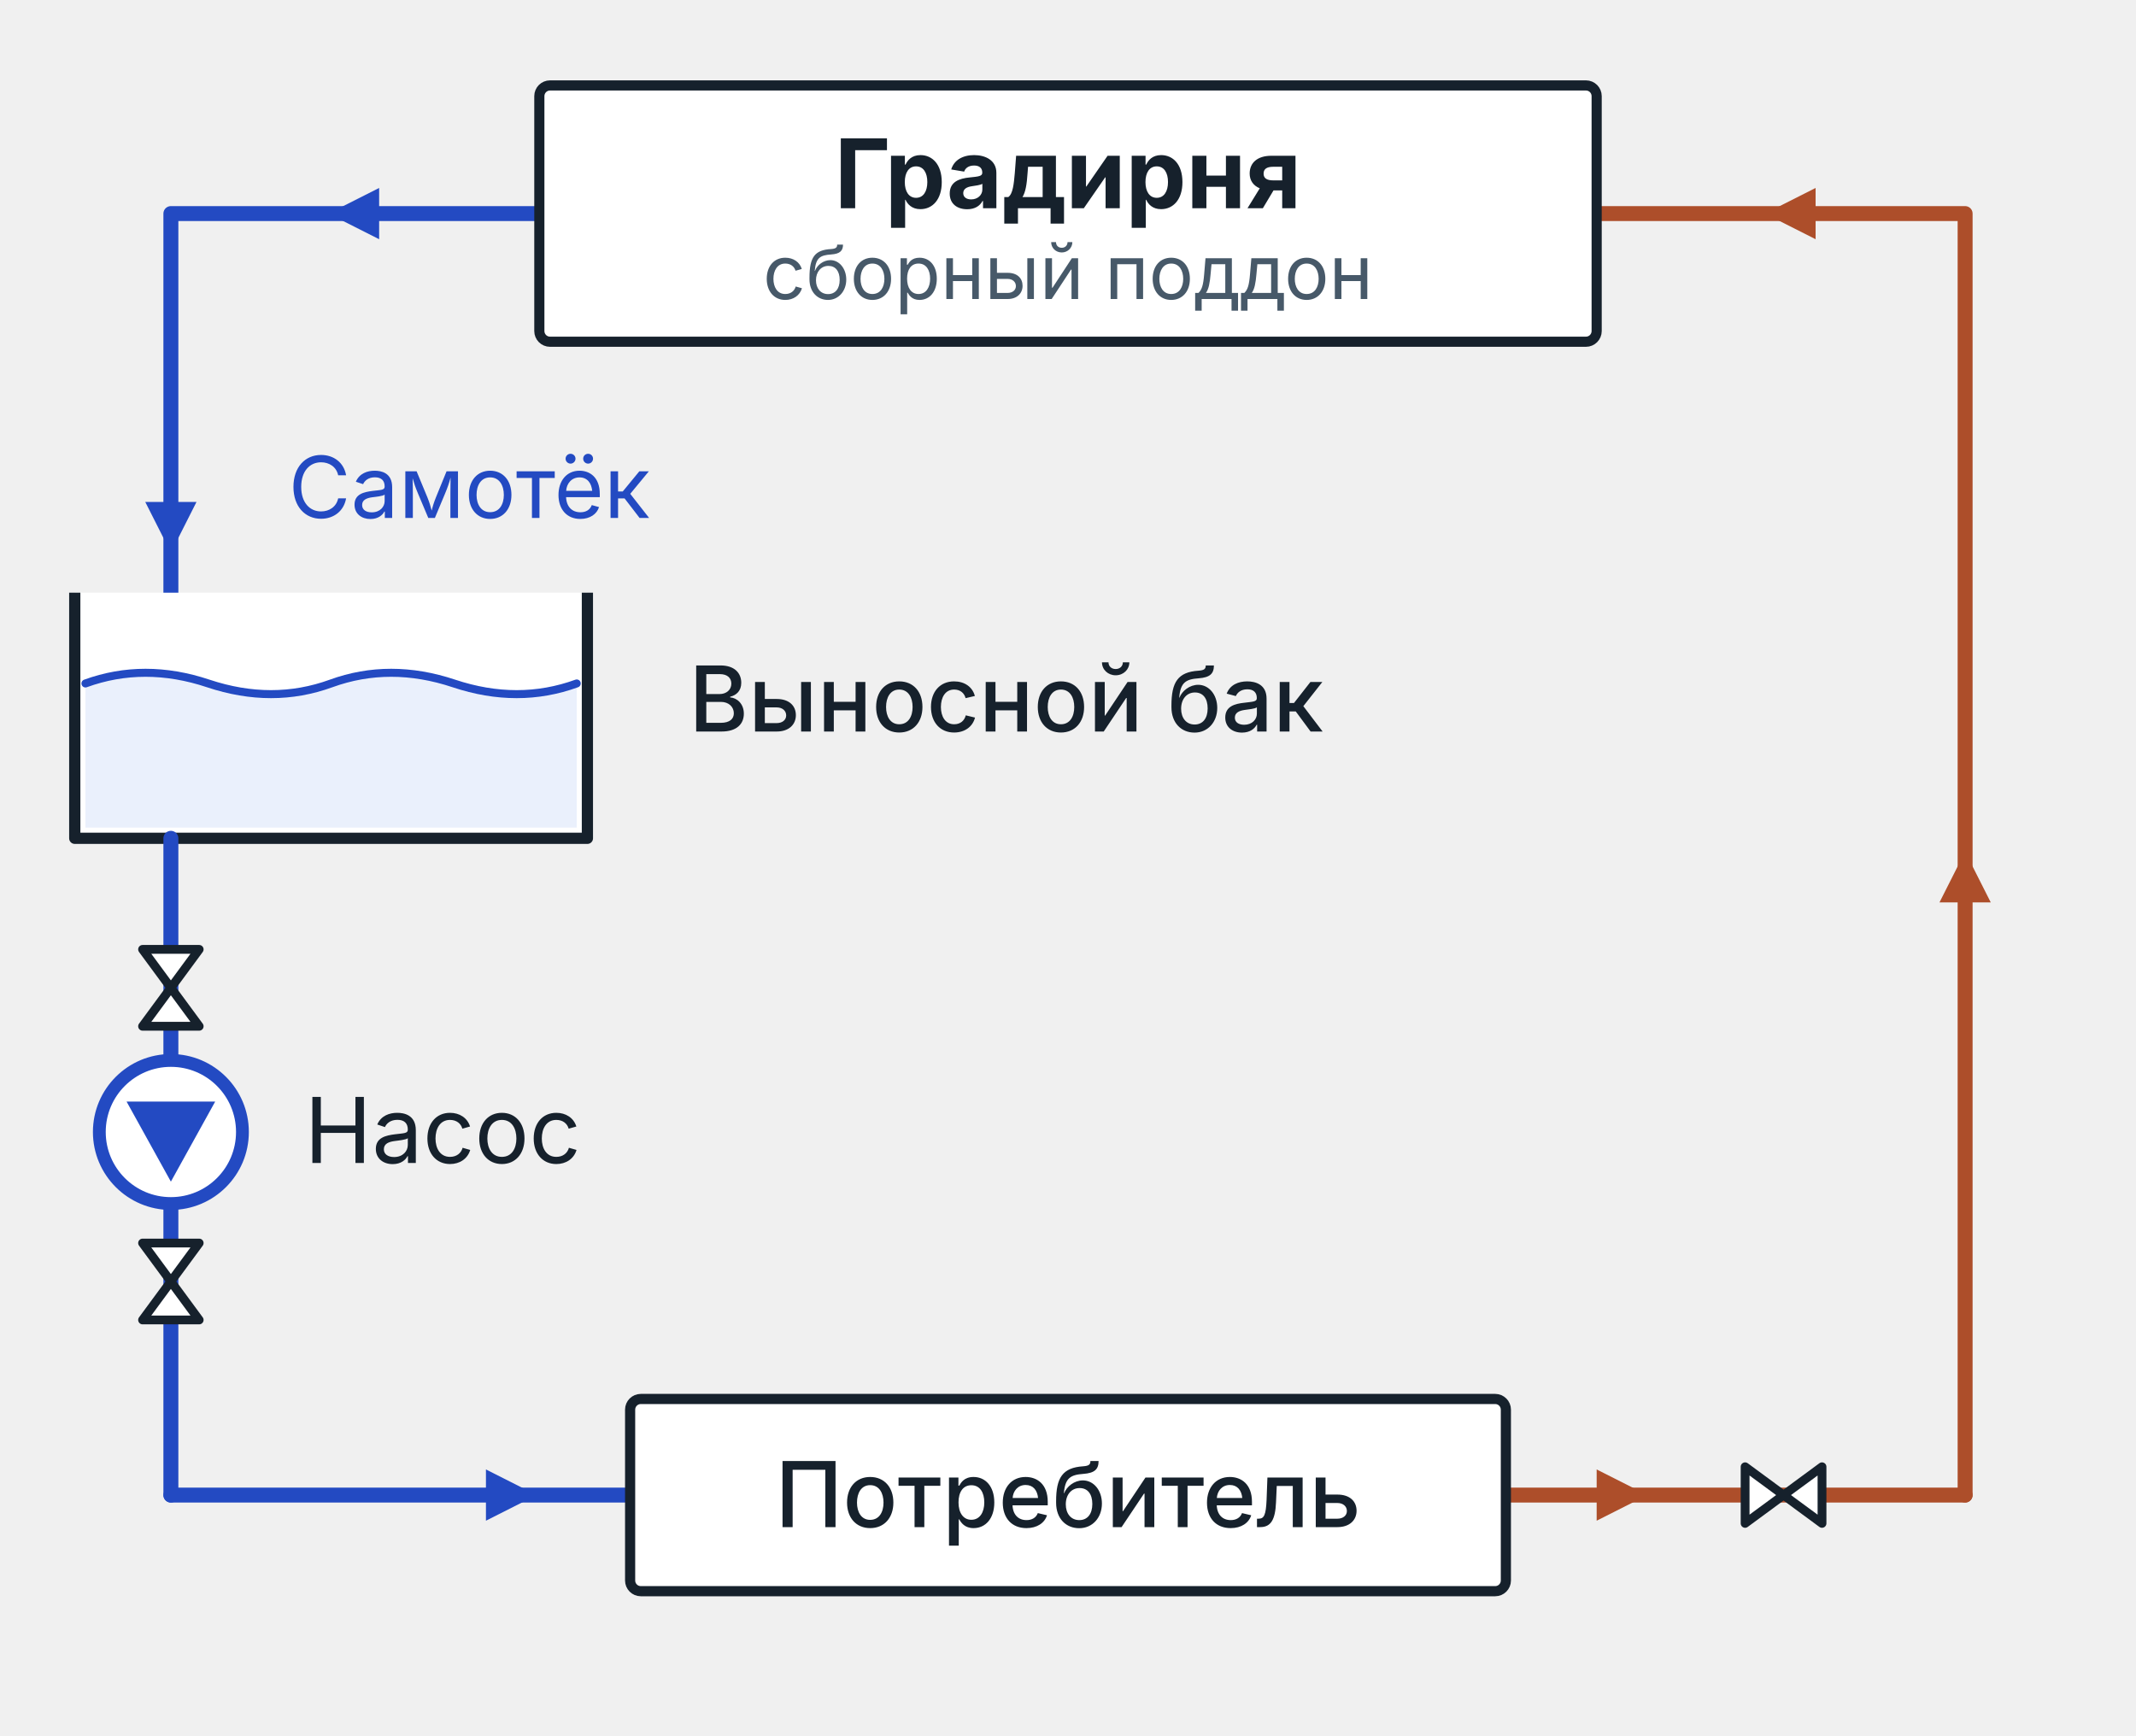
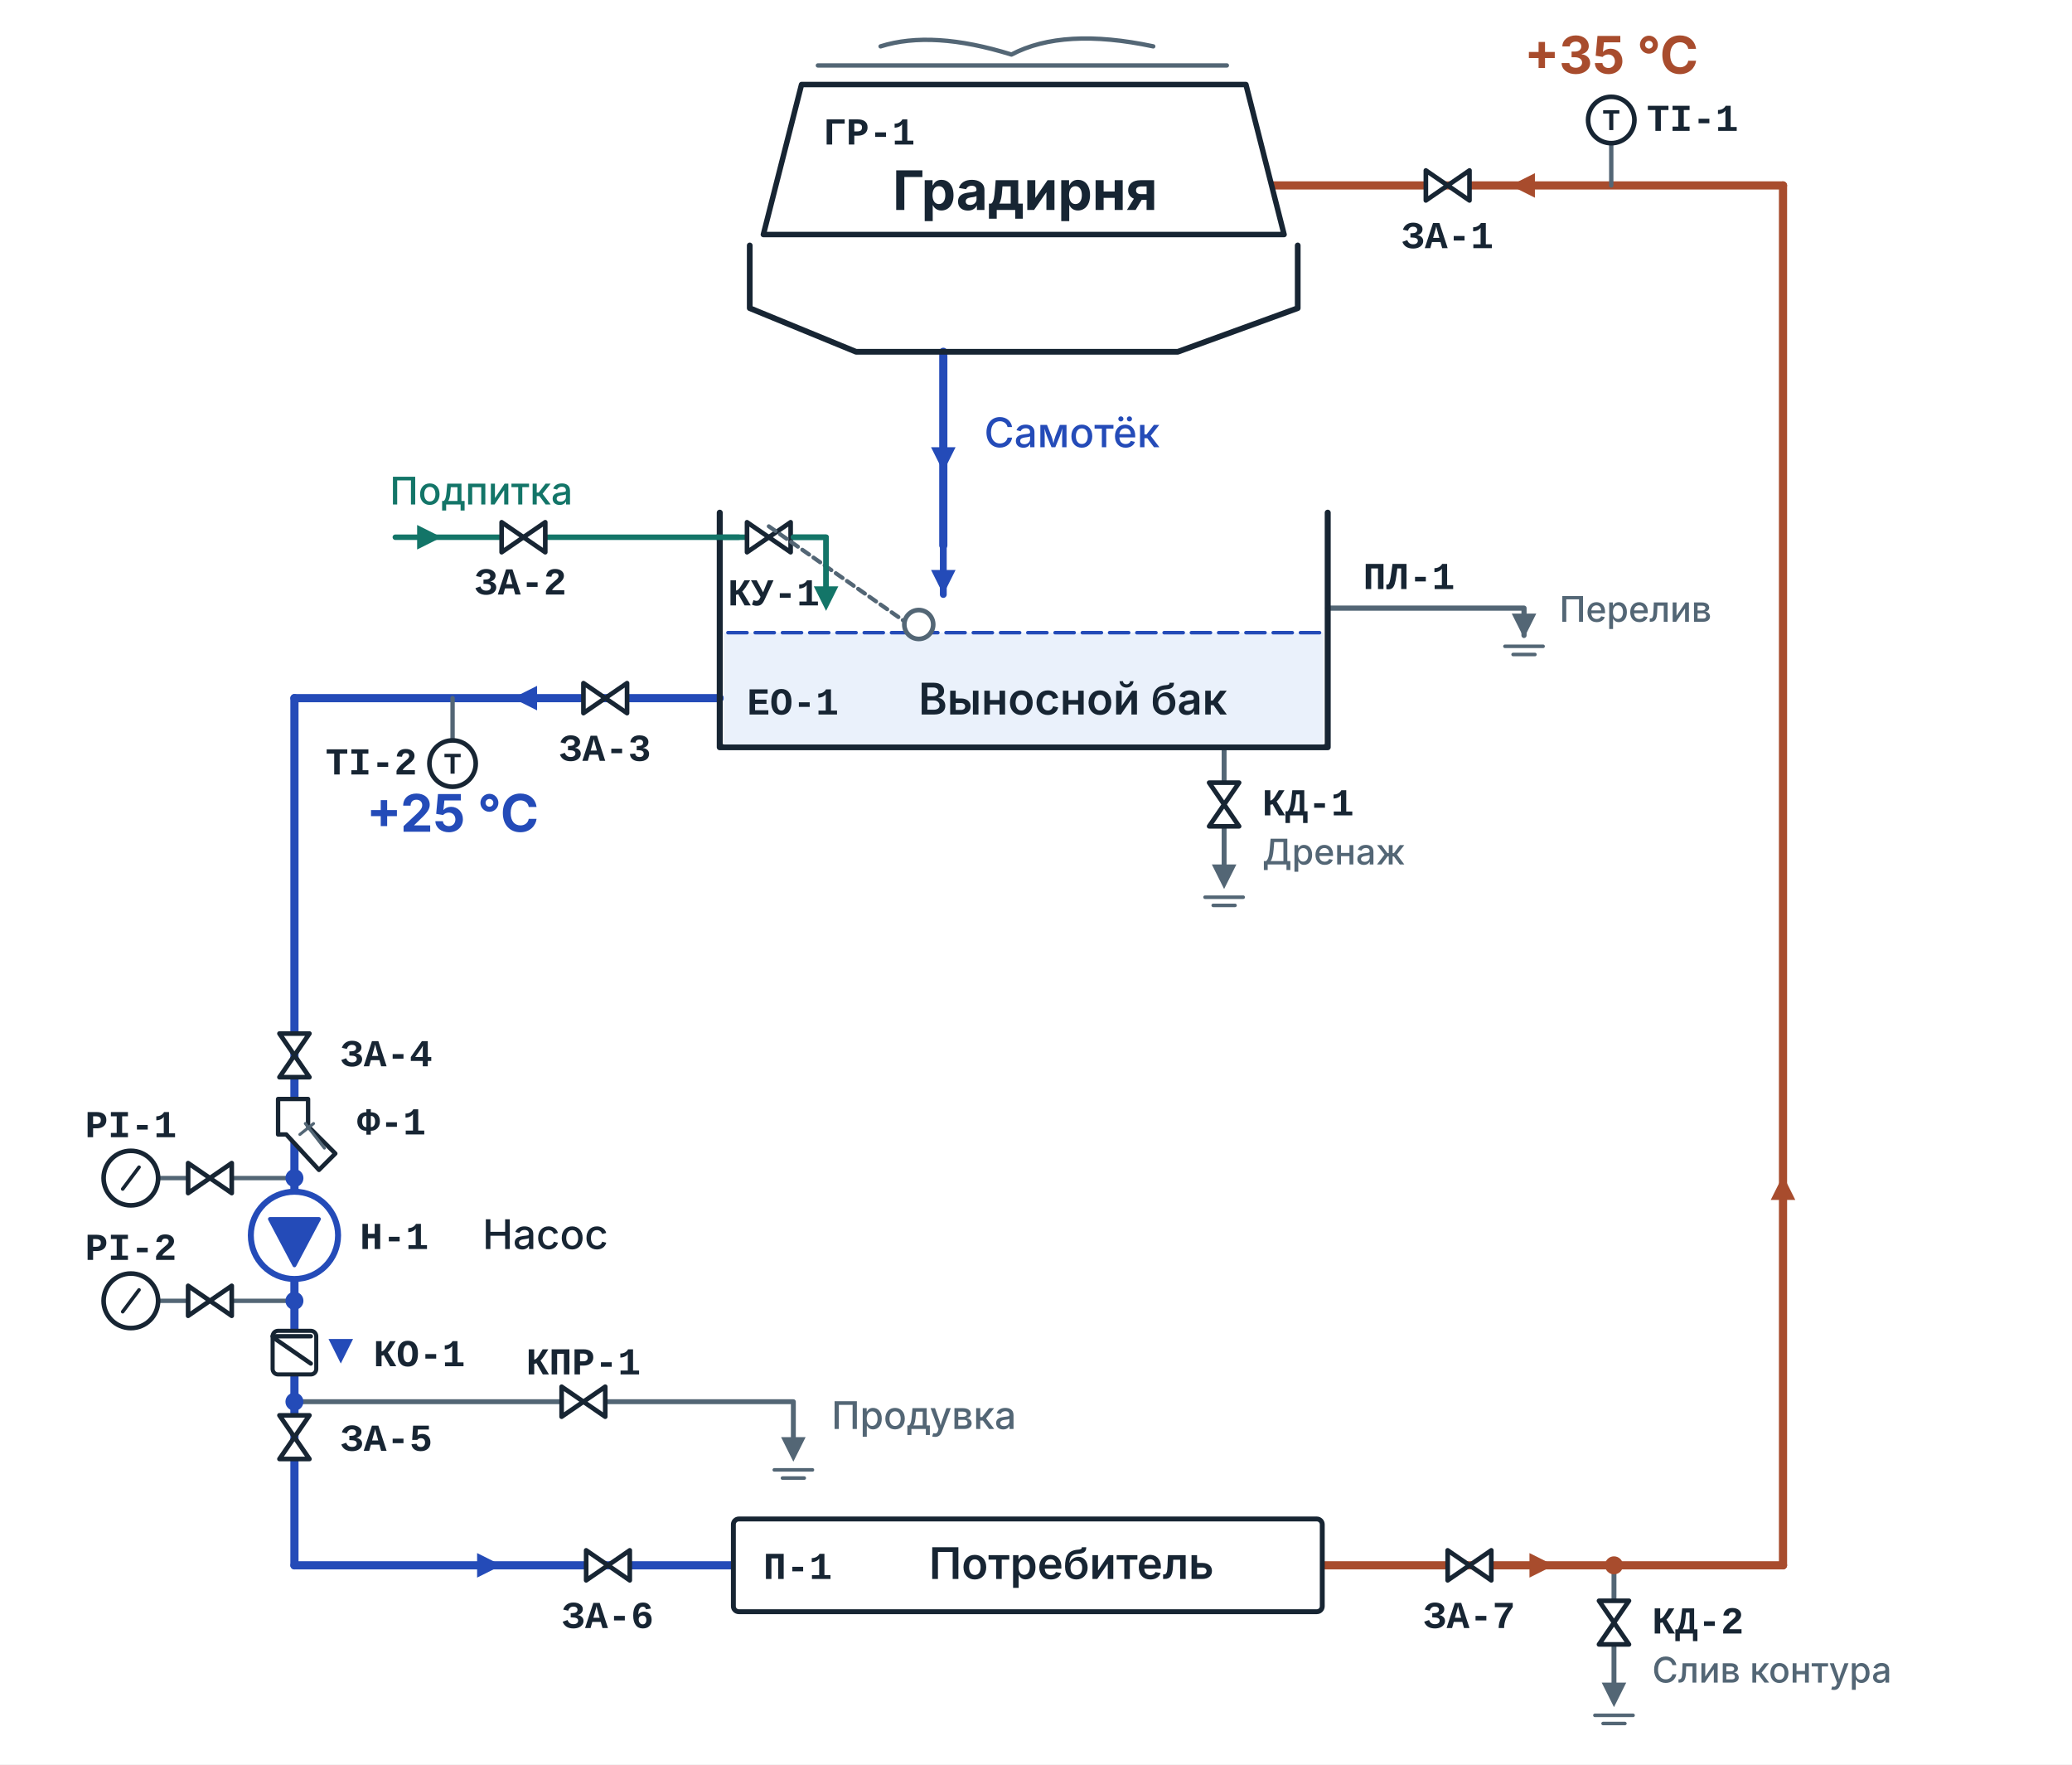
- <svg xmlns="http://www.w3.org/2000/svg" viewBox="0 0 400 325" role="img" aria-labelledby="title desc">
-   <g font-family="Inter, Arial, sans-serif" fill="#16212c">
-     <path d="M101 40 H32 V111" fill="none" stroke="#234ac2" stroke-width="2.8" stroke-linejoin="round" stroke-linecap="round" />
-     <path d="M299 40 H368 V280" fill="none" stroke="#ad4e2a" stroke-width="2.8" stroke-linejoin="round" stroke-linecap="round" />
-     <g class="source">
-       <rect x="101" y="16" width="198" height="48" rx="2" fill="#fff" stroke="#16212c" stroke-width="1.9" />
-       <text x="200" y="39" text-anchor="middle" font-size="18" font-weight="650" fill="#16212c">Градирня</text>
-       <text x="200" y="56" text-anchor="middle" font-size="14" font-weight="400" fill="#475969">сборный поддон</text>
+ <svg xmlns="http://www.w3.org/2000/svg" viewBox="0 0 760 647" role="img" aria-labelledby="t d">
+   <rect x="0" y="0" width="760" height="647" rx="0" fill="#fff" stroke="none" stroke-width="0" />
+   <g font-family="Inter, Arial, sans-serif" fill="#172533">
+     <path d="M467 68 H654" stroke="#a84c2d" stroke-width="3" fill="none" stroke-linejoin="round" stroke-linecap="round" />
+     <path d="M591 68 V44" stroke="#536675" stroke-width="1.6" fill="none" stroke-linejoin="round" stroke-linecap="round" />
+     <path d="M346 129 V200" stroke="#244bb8" stroke-width="3" fill="none" stroke-linejoin="round" stroke-linecap="round" />
+     <path d="M145 197 H303 V220" stroke="#137568" stroke-width="2" fill="none" stroke-linejoin="round" stroke-linecap="round" />
+     <path d="M487 223 H559 v10" stroke="#536675" stroke-width="1.9" fill="none" stroke-linejoin="round" stroke-linecap="round" />
+     <path d="M449 274 v48" stroke="#536675" stroke-width="1.8" fill="none" stroke-linejoin="round" stroke-linecap="round" />
+     <path d="M264 256 H108" stroke="#244bb8" stroke-width="3" fill="none" stroke-linejoin="round" stroke-linecap="round" />
+     <path d="M166 256 V280" stroke="#536675" stroke-width="1.6" fill="none" stroke-linejoin="round" stroke-linecap="round" />
+     <path d="M108 432 H57" stroke="#536675" stroke-width="1.6" fill="none" stroke-linejoin="round" stroke-linecap="round" />
+     <path d="M108 477 H57" stroke="#536675" stroke-width="1.6" fill="none" stroke-linejoin="round" stroke-linecap="round" />
+     <path d="M108 514 H291 v19" stroke="#536675" stroke-width="1.8" fill="none" stroke-linejoin="round" stroke-linecap="round" />
+     <path d="M108 256 V574" stroke="#244bb8" stroke-width="3" fill="none" stroke-linejoin="round" stroke-linecap="round" />
+     <path d="M654 68 V574" stroke="#a84c2d" stroke-width="3" fill="none" stroke-linejoin="round" stroke-linecap="round" />
+     <path d="M108 574 H269" stroke="#244bb8" stroke-width="3" fill="none" stroke-linejoin="round" stroke-linecap="round" />
+     <path d="M485 574 H654" stroke="#a84c2d" stroke-width="3" fill="none" stroke-linejoin="round" stroke-linecap="round" />
+     <path d="M592 574 v48" stroke="#536675" stroke-width="1.8" fill="none" stroke-linejoin="round" stroke-linecap="round" />
+     <g data-pos="ГР-1" data-type="ГР">
+       <path d="M280 86 L294 31 H457 L471 86 Z" stroke="#172533" stroke-width="2" fill="#fff" stroke-linejoin="round" stroke-linecap="round" />
+       <path d="M300 24 H450 M323 17 Q342 11 371 20 Q390 10 423 17" stroke="#536675" stroke-width="1.6" fill="none" stroke-linejoin="round" stroke-linecap="round" />
+       <text x="302" y="53" text-anchor="start" font-size="14" fill="#172533" font-weight="650" font-family="Consolas, 'Liberation Mono', monospace">ГР-1</text>
+       <text x="376" y="77" text-anchor="middle" font-size="20" fill="#172533" font-weight="650">Градирня</text>
    </g>
-     <path class="flow" transform="translate(66 40) rotate(180)" d="M-5 -4.8 L4.5 0 L-5 4.8 Z" fill="#234ac2" />
-     <path class="flow" transform="translate(335 40) rotate(180)" d="M-5 -4.8 L4.5 0 L-5 4.8 Z" fill="#ad4e2a" />
-     <path class="flow" transform="translate(32 99) rotate(90)" d="M-5 -4.8 L4.5 0 L-5 4.8 Z" fill="#234ac2" />
-     <text x="54" y="97" text-anchor="start" font-size="16" font-weight="400" fill="#234ac2">Самотёк</text>
-     <path class="flow" transform="translate(368 164) rotate(270)" d="M-5 -4.8 L4.5 0 L-5 4.8 Z" fill="#ad4e2a" />
-     <g class="open-tank">
-       <path d="M14 111 V157 H110 V111" fill="#fff" stroke="#16212c" stroke-width="2.1" stroke-linejoin="round" />
-       <path d="M16 128 Q27 124 39 128 T62 128 T85 128 T108 128 V155 H16 Z" fill="#eaf0fc" />
-       <path d="M16 128 Q27 124 39 128 T62 128 T85 128 T108 128" fill="none" stroke="#234ac2" stroke-width="1.5" stroke-linejoin="round" stroke-linecap="round" />
-       <text x="129" y="137" text-anchor="start" font-size="17" font-weight="550" fill="#16212c">Выносной бак</text>
+     <g data-pos="ЗА-1" data-type="ЗА">
+       <g transform="translate(531 68) rotate(0)">
+         <path d="M-8 -5.5 L0 0 L-8 5.5 Z M8 -5.5 L0 0 L8 5.5 Z" stroke="#172533" stroke-width="1.7" fill="#fff" stroke-linejoin="round" stroke-linecap="round" />
+       </g>
+       <text x="531" y="91" text-anchor="middle" font-size="14" fill="#172533" font-weight="650" font-family="Consolas, 'Liberation Mono', monospace">ЗА-1</text>
    </g>
-     <path d="M32 157 V280" fill="none" stroke="#234ac2" stroke-width="2.8" stroke-linejoin="round" stroke-linecap="round" />
-     <g class="valve">
-       <path transform="translate(32 185) rotate(90)" d="M-7.2 -5.3 L0 0 L-7.2 5.3 Z M7.2 -5.3 L0 0 L7.2 5.3 Z" fill="#fff" stroke="#16212c" stroke-width="1.65" stroke-linejoin="round" />
+     <g data-pos="TI-1" data-type="TI">
+       <circle cx="591" cy="44" r="8.5" fill="#fff" stroke="#172533" stroke-width="1.7" />
+       <text x="591" y="47.7" text-anchor="middle" font-size="10" fill="#172533" font-weight="650">T</text>
+       <text x="604" y="48" text-anchor="start" font-size="14" fill="#172533" font-weight="650" font-family="Consolas, 'Liberation Mono', monospace">TI-1</text>
+       <text x="591" y="27" text-anchor="middle" font-size="19" fill="#a84c2d" font-weight="700">+35 °C</text>
    </g>
-     <g class="pump">
-       <circle cx="32" cy="212" r="13.4" fill="#fff" stroke="#234ac2" stroke-width="2.4" />
-       <path d="M23.7 206.3 h16.6 l-8.3 15 Z" fill="#234ac2" />
-       <text x="57" y="217.8" text-anchor="start" font-size="17" font-weight="400" fill="#16212c">Насос</text>
+     <path transform="translate(558 68) rotate(180)" d="M-5 -4.5 L4 0 L-5 4.5 Z" fill="#a84c2d" />
+     <path d="M275 90 V113 L314 129 H432 L476 113 V90" stroke="#172533" stroke-width="2.1" fill="none" stroke-linejoin="round" stroke-linecap="round" />
+     <path transform="translate(346 169) rotate(90)" d="M-5 -4.5 L4 0 L-5 4.5 Z" fill="#244bb8" />
+     <text x="361" y="164" text-anchor="start" font-size="15" fill="#244bb8" font-weight="450">Самотёк</text>
+     <g data-pos="ЕО-1" data-type="ЕО">
+       <path d="M264 188 V274 H487 V188" stroke="#172533" stroke-width="2.2" fill="none" stroke-linejoin="round" stroke-linecap="round" />
+       <rect x="265.5" y="232" width="220" height="41" rx="0" fill="#eaf1fb" stroke="none" stroke-width="0" />
+       <path d="M267 232 H484" stroke="#244bb8" stroke-width="1.3" fill="none" stroke-linejoin="round" stroke-linecap="round" stroke-dasharray="7 3" />
+       <text x="274" y="262" text-anchor="start" font-size="14" fill="#172533" font-weight="650" font-family="Consolas, 'Liberation Mono', monospace">ЕО-1</text>
+       <text x="393.5" y="262" text-anchor="middle" font-size="16" fill="#172533" font-weight="600">Выносной бак</text>
    </g>
-     <g class="valve">
-       <path transform="translate(32 240) rotate(90)" d="M-7.2 -5.3 L0 0 L-7.2 5.3 Z M7.2 -5.3 L0 0 L7.2 5.3 Z" fill="#fff" stroke="#16212c" stroke-width="1.65" stroke-linejoin="round" />
+     <text x="143" y="185" text-anchor="start" font-size="14" fill="#137568" font-weight="450">Подпитка</text>
+     <path transform="translate(158 197) rotate(0)" d="M-5 -4.5 L4 0 L-5 4.5 Z" fill="#137568" />
+     <g data-pos="ЗА-2" data-type="ЗА">
+       <g transform="translate(192 197) rotate(0)">
+         <path d="M-8 -5.5 L0 0 L-8 5.5 Z M8 -5.5 L0 0 L8 5.5 Z" stroke="#172533" stroke-width="1.7" fill="#fff" stroke-linejoin="round" stroke-linecap="round" />
+       </g>
+       <text x="191" y="218" text-anchor="middle" font-size="14" fill="#172533" font-weight="650" font-family="Consolas, 'Liberation Mono', monospace">ЗА-2</text>
    </g>
-     <path d="M32 280 H118" fill="none" stroke="#234ac2" stroke-width="2.8" stroke-linejoin="round" stroke-linecap="round" />
-     <path d="M282 280 H368" fill="none" stroke="#ad4e2a" stroke-width="2.8" stroke-linejoin="round" stroke-linecap="round" />
-     <path class="flow" transform="translate(96 280) rotate(0)" d="M-5 -4.8 L4.5 0 L-5 4.8 Z" fill="#234ac2" />
-     <path class="flow" transform="translate(304 280) rotate(0)" d="M-5 -4.8 L4.5 0 L-5 4.8 Z" fill="#ad4e2a" />
-     <g class="valve">
-       <path transform="translate(334 280) rotate(0)" d="M-7.2 -5.3 L0 0 L-7.2 5.3 Z M7.2 -5.3 L0 0 L7.2 5.3 Z" fill="#fff" stroke="#16212c" stroke-width="1.65" stroke-linejoin="round" />
+     <g data-pos="КУ-1" data-type="КУ">
+       <g transform="translate(282 197) rotate(0)">
+         <path d="M-8 -5.5 L0 0 L-8 5.5 Z M8 -5.5 L0 0 L8 5.5 Z" stroke="#172533" stroke-width="1.7" fill="#fff" stroke-linejoin="round" stroke-linecap="round" />
+       </g>
+       <path d="M282 193 L332 228" stroke="#536675" stroke-width="1.5" fill="none" stroke-linejoin="round" stroke-linecap="round" stroke-dasharray="3 2" />
+       <circle cx="337" cy="229" r="5.3" fill="#fff" stroke="#536675" stroke-width="1.7" />
+       <path transform="translate(303 220) rotate(90)" d="M-5 -4.5 L4 0 L-5 4.5 Z" fill="#137568" />
+       <text x="267" y="222" text-anchor="start" font-size="14" fill="#172533" font-weight="650" font-family="Consolas, 'Liberation Mono', monospace">КУ-1</text>
    </g>
-     <g class="consumer">
-       <rect x="118" y="262" width="164" height="36" rx="2" fill="#fff" stroke="#16212c" stroke-width="1.9" />
-       <text x="200" y="286" text-anchor="middle" font-size="17" font-weight="550" fill="#16212c">Потребитель</text>
+     <g data-pos="ПЛ-1" data-type="ПЛ">
+       <path transform="translate(559 230) rotate(90)" d="M-5 -4.5 L4 0 L-5 4.5 Z" fill="#536675" />
+       <path d="M552 237 h14 m-11 3 h8" stroke="#536675" stroke-width="1.3" fill="none" stroke-linejoin="round" stroke-linecap="round" />
+       <text x="500" y="216" text-anchor="start" font-size="14" fill="#172533" font-weight="650" font-family="Consolas, 'Liberation Mono', monospace">ПЛ-1</text>
+       <text x="572" y="228" text-anchor="start" font-size="13" fill="#536675" font-weight="450">Перелив</text>
+     </g>
+     <g data-pos="КД-1" data-type="КД">
+       <g transform="translate(449 295) rotate(90)">
+         <path d="M-8 -5.5 L0 0 L-8 5.5 Z M8 -5.5 L0 0 L8 5.5 Z" stroke="#172533" stroke-width="1.7" fill="#fff" stroke-linejoin="round" stroke-linecap="round" />
+       </g>
+       <path transform="translate(449 322) rotate(90)" d="M-5 -4.5 L4 0 L-5 4.5 Z" fill="#536675" />
+       <path d="M442 329 h14 m-11 3 h8" stroke="#536675" stroke-width="1.3" fill="none" stroke-linejoin="round" stroke-linecap="round" />
+       <text x="463" y="299" text-anchor="start" font-size="14" fill="#172533" font-weight="650" font-family="Consolas, 'Liberation Mono', monospace">КД-1</text>
+       <text x="463" y="317" text-anchor="start" font-size="13" fill="#536675" font-weight="450">Дренаж</text>
+     </g>
+     <path d="M263 197 H271 M291 197 H303 V218" stroke="#137568" stroke-width="2" fill="none" stroke-linejoin="round" stroke-linecap="round" />
+     <path d="M346 187 V218" stroke="#244bb8" stroke-width="2.5" fill="none" stroke-linejoin="round" stroke-linecap="round" />
+     <path transform="translate(346 214) rotate(90)" d="M-5 -4.5 L4 0 L-5 4.5 Z" fill="#244bb8" />
+     <g data-pos="ЗА-3" data-type="ЗА">
+       <g transform="translate(222 256) rotate(0)">
+         <path d="M-8 -5.5 L0 0 L-8 5.5 Z M8 -5.5 L0 0 L8 5.5 Z" stroke="#172533" stroke-width="1.7" fill="#fff" stroke-linejoin="round" stroke-linecap="round" />
+       </g>
+       <text x="222" y="279" text-anchor="middle" font-size="14" fill="#172533" font-weight="650" font-family="Consolas, 'Liberation Mono', monospace">ЗА-3</text>
+     </g>
+     <g data-pos="TI-2" data-type="TI">
+       <circle cx="166" cy="280" r="8.5" fill="#fff" stroke="#172533" stroke-width="1.7" />
+       <text x="166" y="283.7" text-anchor="middle" font-size="10" fill="#172533" font-weight="650">T</text>
+       <text x="153" y="284" text-anchor="end" font-size="14" fill="#172533" font-weight="650" font-family="Consolas, 'Liberation Mono', monospace">TI-2</text>
+       <text x="166" y="305" text-anchor="middle" font-size="19" fill="#244bb8" font-weight="700">+25 °C</text>
+     </g>
+     <path transform="translate(192 256) rotate(180)" d="M-5 -4.5 L4 0 L-5 4.5 Z" fill="#244bb8" />
+     <g data-pos="ЗА-4" data-type="ЗА">
+       <g transform="translate(108 387) rotate(90)">
+         <path d="M-8 -5.5 L0 0 L-8 5.5 Z M8 -5.5 L0 0 L8 5.5 Z" stroke="#172533" stroke-width="1.7" fill="#fff" stroke-linejoin="round" stroke-linecap="round" />
+       </g>
+       <text x="125" y="391" text-anchor="start" font-size="14" fill="#172533" font-weight="650" font-family="Consolas, 'Liberation Mono', monospace">ЗА-4</text>
+     </g>
+     <g data-pos="Ф-1" data-type="Ф">
+       <path d="M102 403 L113 403 L113 413 L123 423 l-6 6 -12 -13 h-3 Z" stroke="#172533" stroke-width="1.6" fill="#fff" stroke-linejoin="round" stroke-linecap="round" />
+       <path d="M112 412 l7 9 m-9 -5 5 -4" stroke="#536675" stroke-width="1.1" fill="none" stroke-linejoin="round" stroke-linecap="round" />
+       <text x="131" y="416" text-anchor="start" font-size="14" fill="#172533" font-weight="650" font-family="Consolas, 'Liberation Mono', monospace">Ф-1</text>
+     </g>
+     <g data-pos="Н-1" data-type="Н">
+       <circle cx="108" cy="453" r="16" fill="#fff" stroke="#244bb8" stroke-width="2.2" />
+       <path d="M99 447 h18 l-9 17 Z" stroke="#244bb8" stroke-width="1.4" fill="#244bb8" stroke-linejoin="round" stroke-linecap="round" />
+       <text x="132" y="458" text-anchor="start" font-size="14" fill="#172533" font-weight="650" font-family="Consolas, 'Liberation Mono', monospace">Н-1</text>
+       <text x="177" y="458" text-anchor="start" font-size="15" fill="#172533" font-weight="450">Насос</text>
+     </g>
+     <circle cx="108" cy="432" r="3.3" fill="#244bb8" stroke="#244bb8" stroke-width="0" />
+     <g data-pos="PI-1" data-type="PI">
+       <circle cx="48" cy="432" r="10" fill="#fff" stroke="#172533" stroke-width="1.7" />
+       <path d="M45 436 l6 -8" stroke="#172533" stroke-width="1.3" fill="none" stroke-linejoin="round" stroke-linecap="round" />
+       <g transform="translate(77 432) rotate(0)">
+         <path d="M-8 -5.5 L0 0 L-8 5.5 Z M8 -5.5 L0 0 L8 5.5 Z" stroke="#172533" stroke-width="1.7" fill="#fff" stroke-linejoin="round" stroke-linecap="round" />
+       </g>
+       <text x="48" y="417" text-anchor="middle" font-size="14" fill="#172533" font-weight="650" font-family="Consolas, 'Liberation Mono', monospace">PI-1</text>
+     </g>
+     <circle cx="108" cy="477" r="3.3" fill="#244bb8" stroke="#244bb8" stroke-width="0" />
+     <g data-pos="PI-2" data-type="PI">
+       <circle cx="48" cy="477" r="10" fill="#fff" stroke="#172533" stroke-width="1.7" />
+       <path d="M45 481 l6 -8" stroke="#172533" stroke-width="1.3" fill="none" stroke-linejoin="round" stroke-linecap="round" />
+       <g transform="translate(77 477) rotate(0)">
+         <path d="M-8 -5.5 L0 0 L-8 5.5 Z M8 -5.5 L0 0 L8 5.5 Z" stroke="#172533" stroke-width="1.7" fill="#fff" stroke-linejoin="round" stroke-linecap="round" />
+       </g>
+       <text x="48" y="462" text-anchor="middle" font-size="14" fill="#172533" font-weight="650" font-family="Consolas, 'Liberation Mono', monospace">PI-2</text>
+     </g>
+     <g data-pos="КО-1" data-type="КО">
+       <rect x="100" y="488" width="16" height="16" rx="2" fill="#fff" stroke="#172533" stroke-width="1.5" />
+       <path d="M101 491 l13 9 m-14 -10 h14" stroke="#172533" stroke-width="1.6" fill="none" stroke-linejoin="round" stroke-linecap="round" />
+       <path transform="translate(125 496) rotate(90)" d="M-5 -4.5 L4 0 L-5 4.5 Z" fill="#244bb8" />
+       <text x="137" y="501" text-anchor="start" font-size="14" fill="#172533" font-weight="650" font-family="Consolas, 'Liberation Mono', monospace">КО-1</text>
+     </g>
+     <g data-pos="ЗА-5" data-type="ЗА">
+       <g transform="translate(108 527) rotate(90)">
+         <path d="M-8 -5.5 L0 0 L-8 5.5 Z M8 -5.5 L0 0 L8 5.5 Z" stroke="#172533" stroke-width="1.7" fill="#fff" stroke-linejoin="round" stroke-linecap="round" />
+       </g>
+       <text x="125" y="532" text-anchor="start" font-size="14" fill="#172533" font-weight="650" font-family="Consolas, 'Liberation Mono', monospace">ЗА-5</text>
+     </g>
+     <circle cx="108" cy="514" r="3.3" fill="#244bb8" stroke="#244bb8" stroke-width="0" />
+     <g data-pos="КПР-1" data-type="КПР">
+       <g transform="translate(214 514) rotate(0)">
+         <path d="M-8 -5.5 L0 0 L-8 5.5 Z M8 -5.5 L0 0 L8 5.5 Z" stroke="#172533" stroke-width="1.7" fill="#fff" stroke-linejoin="round" stroke-linecap="round" />
+       </g>
+       <text x="214" y="504" text-anchor="middle" font-size="14" fill="#172533" font-weight="650" font-family="Consolas, 'Liberation Mono', monospace">КПР-1</text>
+       <path transform="translate(291 532) rotate(90)" d="M-5 -4.5 L4 0 L-5 4.5 Z" fill="#536675" />
+       <path d="M284 539 h14 m-11 3 h8" stroke="#536675" stroke-width="1.3" fill="none" stroke-linejoin="round" stroke-linecap="round" />
+       <text x="305" y="524" text-anchor="start" font-size="14" fill="#536675" font-weight="450">Продувка</text>
+     </g>
+     <path transform="translate(654 435) rotate(270)" d="M-5 -4.5 L4 0 L-5 4.5 Z" fill="#a84c2d" />
+     <g data-pos="П-1" data-type="П">
+       <rect x="269" y="557" width="216" height="34" rx="2" fill="#fff" stroke="#172533" stroke-width="1.8" />
+       <text x="280" y="579" text-anchor="start" font-size="14" fill="#172533" font-weight="650" font-family="Consolas, 'Liberation Mono', monospace">П-1</text>
+       <text x="393" y="579" text-anchor="middle" font-size="16" fill="#172533" font-weight="600">Потребитель</text>
+     </g>
+     <g data-pos="ЗА-6" data-type="ЗА">
+       <g transform="translate(223 574) rotate(0)">
+         <path d="M-8 -5.5 L0 0 L-8 5.5 Z M8 -5.5 L0 0 L8 5.5 Z" stroke="#172533" stroke-width="1.7" fill="#fff" stroke-linejoin="round" stroke-linecap="round" />
+       </g>
+       <text x="223" y="597" text-anchor="middle" font-size="14" fill="#172533" font-weight="650" font-family="Consolas, 'Liberation Mono', monospace">ЗА-6</text>
+     </g>
+     <g data-pos="ЗА-7" data-type="ЗА">
+       <g transform="translate(539 574) rotate(0)">
+         <path d="M-8 -5.5 L0 0 L-8 5.5 Z M8 -5.5 L0 0 L8 5.5 Z" stroke="#172533" stroke-width="1.7" fill="#fff" stroke-linejoin="round" stroke-linecap="round" />
+       </g>
+       <text x="539" y="597" text-anchor="middle" font-size="14" fill="#172533" font-weight="650" font-family="Consolas, 'Liberation Mono', monospace">ЗА-7</text>
+     </g>
+     <path transform="translate(180 574) rotate(0)" d="M-5 -4.5 L4 0 L-5 4.5 Z" fill="#244bb8" />
+     <path transform="translate(566 574) rotate(0)" d="M-5 -4.5 L4 0 L-5 4.5 Z" fill="#a84c2d" />
+     <circle cx="592" cy="574" r="3.3" fill="#a84c2d" stroke="#a84c2d" stroke-width="0" />
+     <g data-pos="КД-2" data-type="КД">
+       <g transform="translate(592 595) rotate(90)">
+         <path d="M-8 -5.5 L0 0 L-8 5.5 Z M8 -5.5 L0 0 L8 5.5 Z" stroke="#172533" stroke-width="1.7" fill="#fff" stroke-linejoin="round" stroke-linecap="round" />
+       </g>
+       <path transform="translate(592 622) rotate(90)" d="M-5 -4.5 L4 0 L-5 4.5 Z" fill="#536675" />
+       <path d="M585 629 h14 m-11 3 h8" stroke="#536675" stroke-width="1.3" fill="none" stroke-linejoin="round" stroke-linecap="round" />
+       <text x="606" y="599" text-anchor="start" font-size="14" fill="#172533" font-weight="650" font-family="Consolas, 'Liberation Mono', monospace">КД-2</text>
+       <text x="606" y="617" text-anchor="start" font-size="13" fill="#536675" font-weight="450">Слив контура</text>
    </g>
  </g>
</svg>
